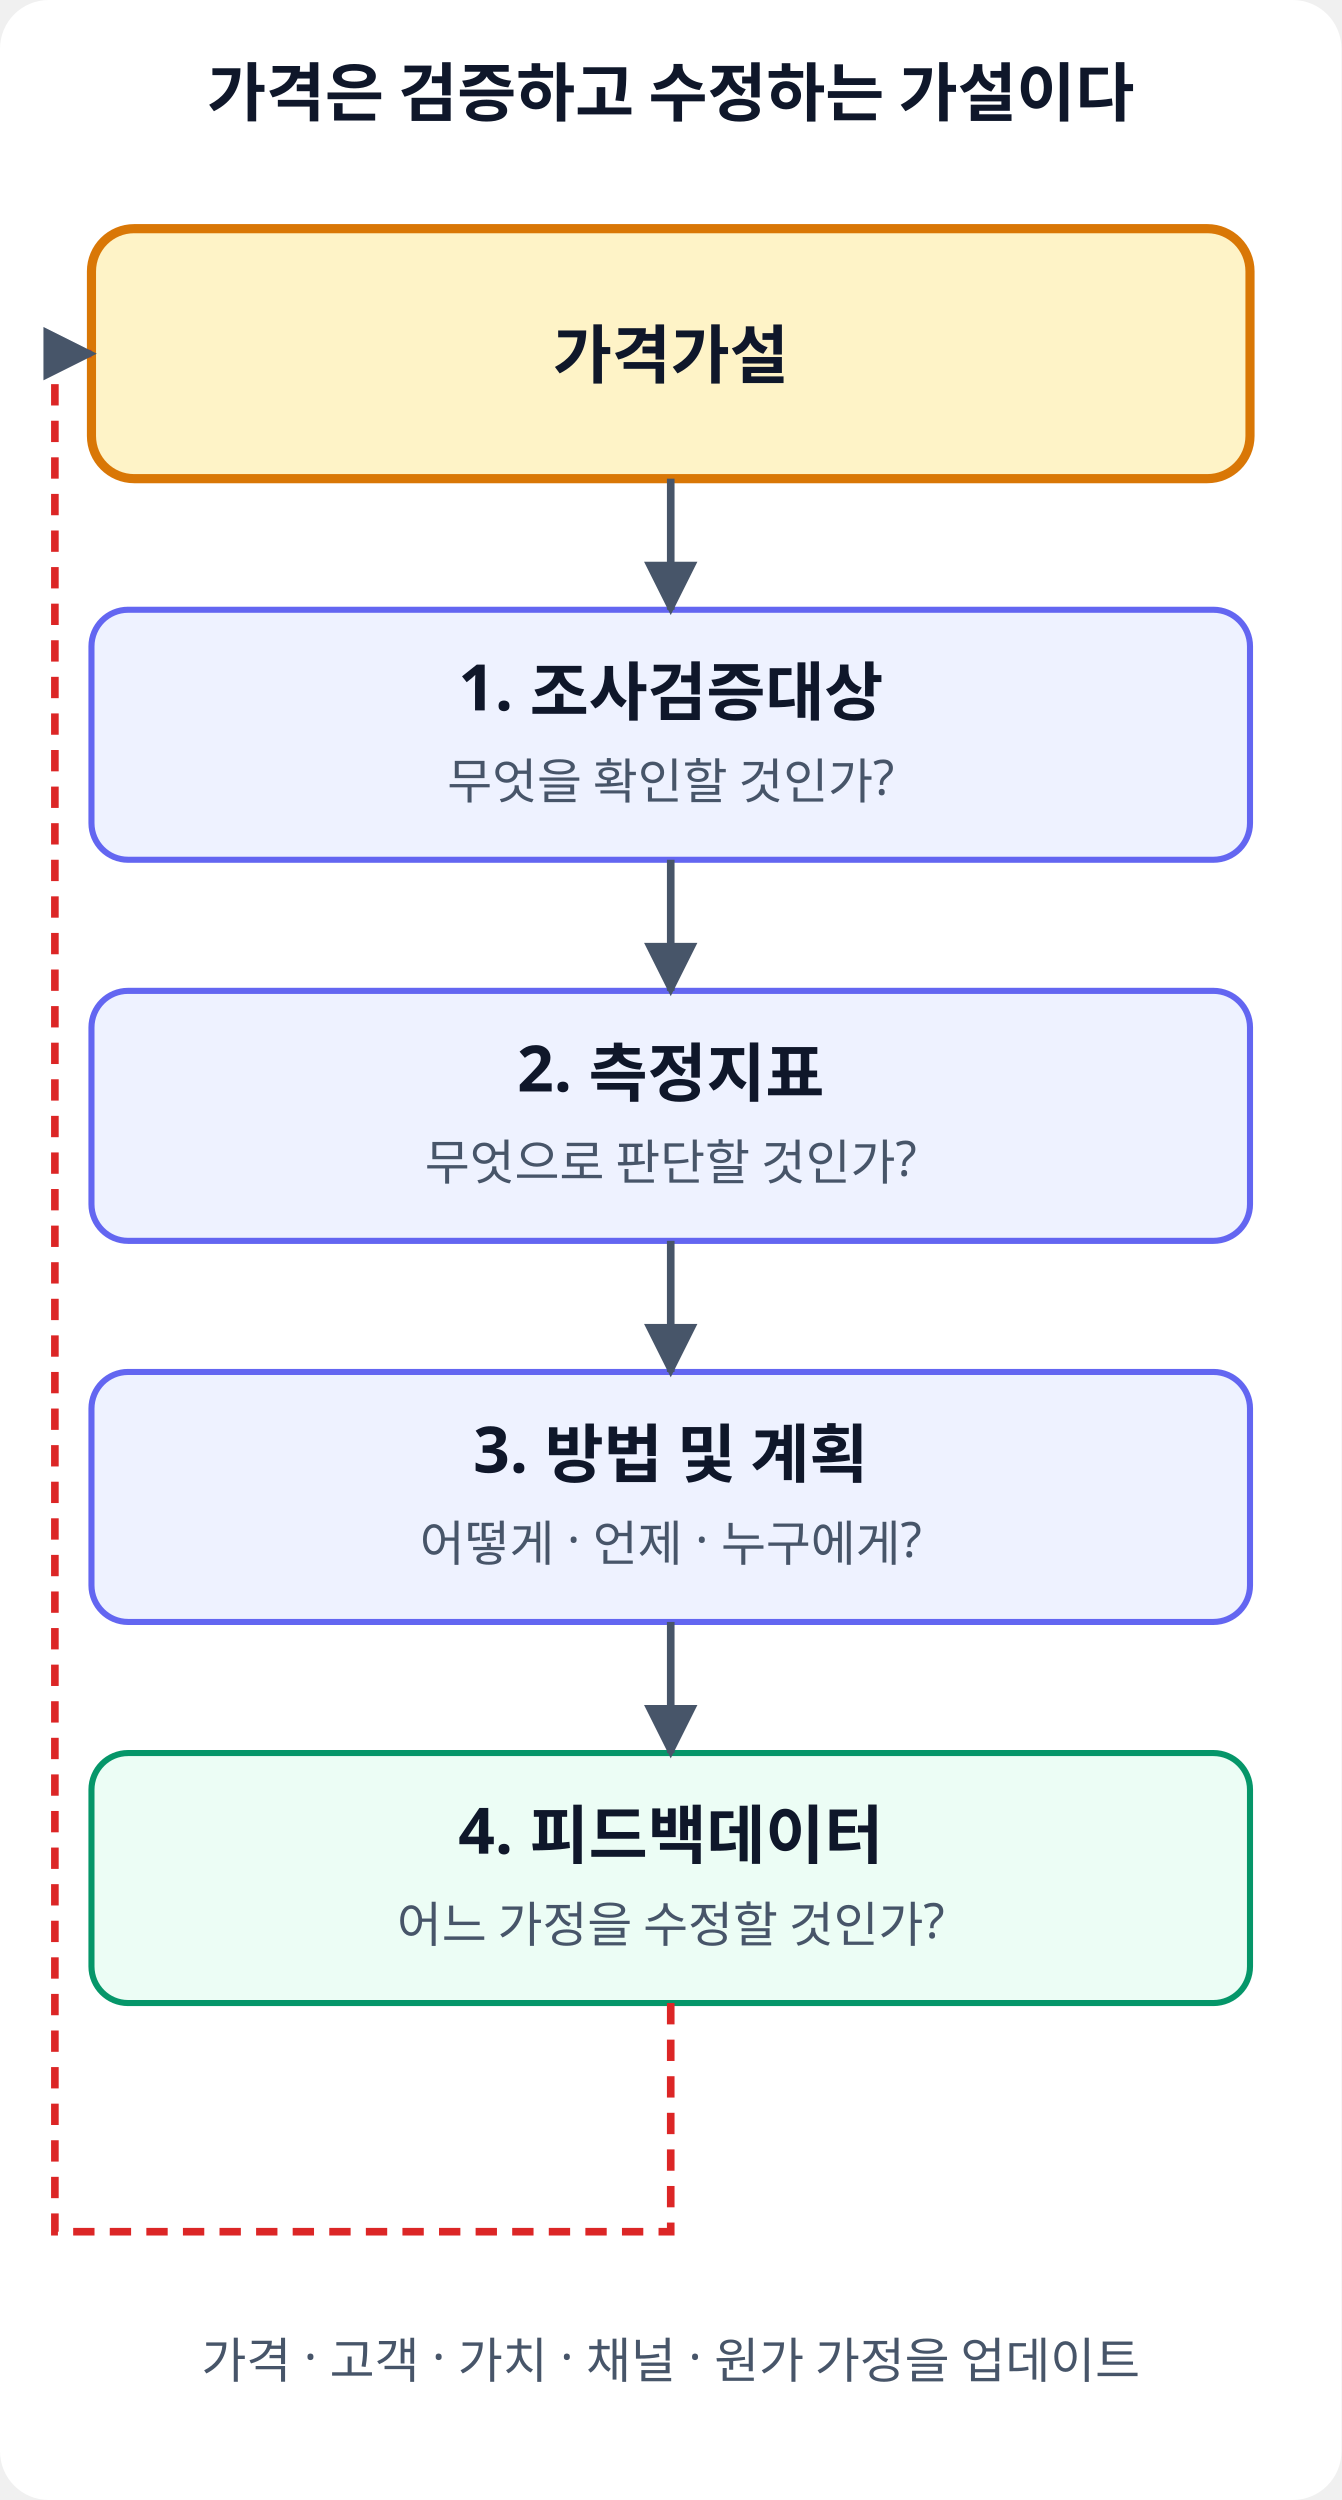
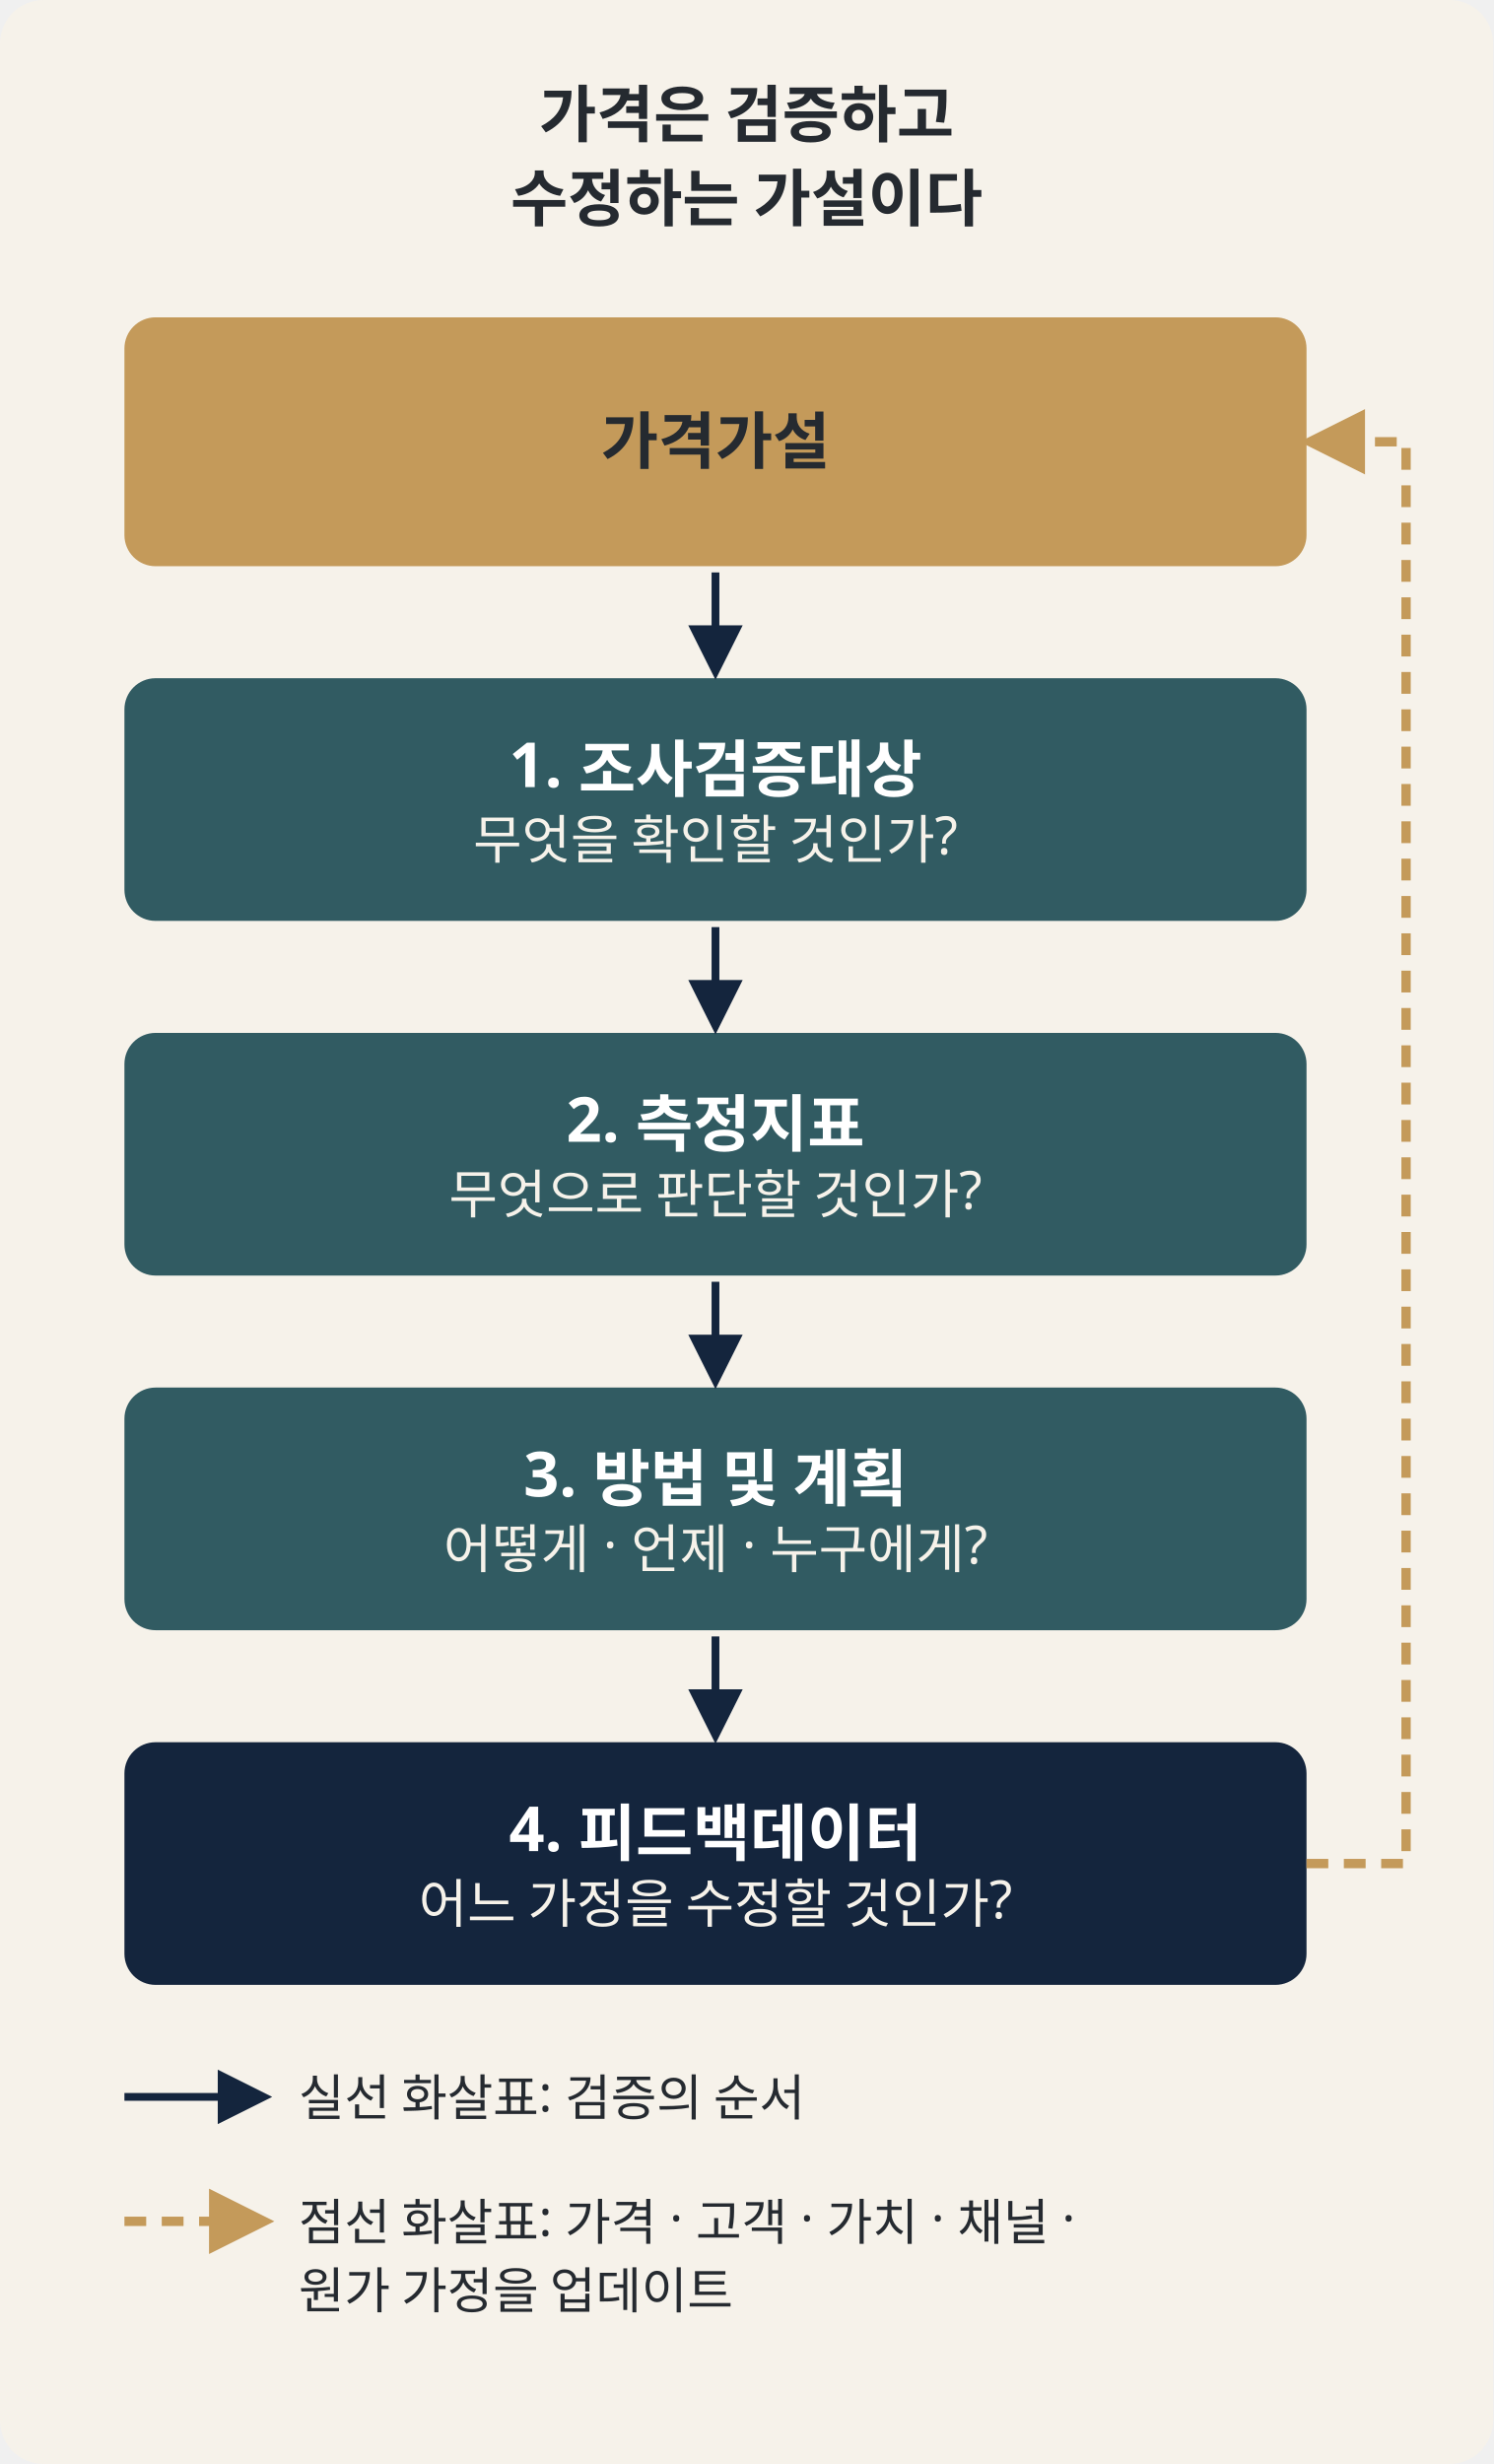
- <svg xmlns="http://www.w3.org/2000/svg" viewBox="0 0 440 820" role="img" aria-labelledby="t d">
+ <svg xmlns="http://www.w3.org/2000/svg" viewBox="0 0 480 792" role="img" aria-labelledby="t d" font-family="system-ui, 'Noto Sans KR', 'Malgun Gothic', 'Apple SD Gothic Neo', sans-serif">
  <defs>
-     <marker id="a" viewBox="0 0 10 10" refX="9" refY="5" markerWidth="7" markerHeight="7" orient="auto">
-       <path d="M0 0l10 5-10 5z" fill="#475569" />
+     <marker id="arrow-navy" viewBox="0 0 10 10" refX="8" refY="5" markerWidth="7" markerHeight="7" orient="auto-start-reverse">
+       <path d="M0 0 L10 5 L0 10 z" fill="#14253D" />
+     </marker>
+     <marker id="arrow-gold" viewBox="0 0 10 10" refX="8" refY="5" markerWidth="7" markerHeight="7" orient="auto-start-reverse">
+       <path d="M0 0 L10 5 L0 10 z" fill="#C49A5A" />
    </marker>
  </defs>
-   <style>text{font-family:"Malgun Gothic","Noto Sans KR",sans-serif;fill:#0f172a}.h{font-size:21px;font-weight:700}.s{font-size:16px;fill:#475569}.b{fill:#eef2ff;stroke:#6366f1;stroke-width:2}.e{fill:#ecfdf5;stroke:#059669;stroke-width:2}.o{fill:#fef3c7;stroke:#d97706;stroke-width:3}.l{stroke:#475569;stroke-width:2.5;fill:none;marker-end:url(#a)}.r{stroke:#dc2626;stroke-width:2.5;fill:none;stroke-dasharray:7 5;marker-end:url(#a)}</style>
-   <rect width="440" height="820" rx="16" fill="#fff" />
-   <text class="h" x="220" y="38" text-anchor="middle">가격은 검증하고 수정하는 가설이다</text>
-   <g text-anchor="middle">
-     <rect class="o" x="30" y="75" width="380" height="82" rx="14" />
-     <text class="h" x="220" y="124">가격가설</text>
-     <rect class="b" x="30" y="200" width="380" height="82" rx="12" />
-     <text class="h" x="220" y="233">1. 조사검증대상</text>
-     <text class="s" x="220" y="262">무엇을 확인할 것인가?</text>
-     <rect class="b" x="30" y="325" width="380" height="82" rx="12" />
-     <text class="h" x="220" y="358">2. 측정지표</text>
-     <text class="s" x="220" y="387">무엇으로 판단할 것인가?</text>
-     <rect class="b" x="30" y="450" width="380" height="82" rx="12" />
-     <text class="h" x="220" y="483">3. 방법 및 계획</text>
-     <text class="s" x="220" y="512">어떻게 · 언제 · 누구에게?</text>
-     <rect class="e" x="30" y="575" width="380" height="82" rx="12" />
-     <text class="h" x="220" y="608">4. 피드백데이터</text>
-     <text class="s" x="220" y="637">어느 가정을 수정할 것인가?</text>
+   <g id="background">
+     <rect width="480" height="792" rx="14" fill="#F6F2EA" />
  </g>
-   <path class="l" d="M220 157v43" />
-   <path class="l" d="M220 282v43" />
-   <path class="l" d="M220 407v43" />
-   <path class="l" d="M220 532v43" />
-   <path class="r" d="M220 657v75H18V116h12" />
-   <text class="s" x="220" y="780" text-anchor="middle">가격 · 고객 · 가치 · 채널 · 원가 가정을 업데이트</text>
+   <g id="headline">
+     <text x="240" y="44" text-anchor="middle" font-size="20" font-weight="700" fill="#252A30">가격은 검증하고</text>
+     <text x="240" y="71" text-anchor="middle" font-size="20" font-weight="700" fill="#252A30">수정하는 가설이다</text>
+   </g>
+   <g id="price-hypothesis">
+     <rect x="40" y="102" width="380" height="80" rx="10" fill="#C49A5A" />
+     <text x="230" y="149" text-anchor="middle" font-size="20" font-weight="700" fill="#252A30">가격가설</text>
+   </g>
+   <g id="validation-target">
+     <rect x="40" y="218" width="380" height="78" rx="10" fill="#315B62" />
+     <text x="230" y="253" text-anchor="middle" font-size="20" font-weight="700" fill="#FFFFFF">1. 조사검증대상</text>
+     <text x="230" y="276" text-anchor="middle" font-size="17" font-weight="400" fill="#F6F2EA">무엇을 확인할 것인가?</text>
+   </g>
+   <g id="metric">
+     <rect x="40" y="332" width="380" height="78" rx="10" fill="#315B62" />
+     <text x="230" y="367" text-anchor="middle" font-size="20" font-weight="700" fill="#FFFFFF">2. 측정지표</text>
+     <text x="230" y="390" text-anchor="middle" font-size="17" font-weight="400" fill="#F6F2EA">무엇으로 판단할 것인가?</text>
+   </g>
+   <g id="method-plan">
+     <rect x="40" y="446" width="380" height="78" rx="10" fill="#315B62" />
+     <text x="230" y="481" text-anchor="middle" font-size="20" font-weight="700" fill="#FFFFFF">3. 방법 및 계획</text>
+     <text x="230" y="504" text-anchor="middle" font-size="17" font-weight="400" fill="#F6F2EA">어떻게 · 언제 · 누구에게?</text>
+   </g>
+   <g id="feedback">
+     <rect x="40" y="560" width="380" height="78" rx="10" fill="#14253D" />
+     <text x="230" y="595" text-anchor="middle" font-size="20" font-weight="700" fill="#FFFFFF">4. 피드백데이터</text>
+     <text x="230" y="618" text-anchor="middle" font-size="17" font-weight="400" fill="#F6F2EA">어느 가정을 수정할 것인가?</text>
+   </g>
+   <g id="flow">
+     <line x1="230" y1="184" x2="230" y2="215" stroke="#14253D" stroke-width="2.5" marker-end="url(#arrow-navy)" />
+     <line x1="230" y1="298" x2="230" y2="329" stroke="#14253D" stroke-width="2.5" marker-end="url(#arrow-navy)" />
+     <line x1="230" y1="412" x2="230" y2="443" stroke="#14253D" stroke-width="2.5" marker-end="url(#arrow-navy)" />
+     <line x1="230" y1="526" x2="230" y2="557" stroke="#14253D" stroke-width="2.5" marker-end="url(#arrow-navy)" />
+   </g>
+   <g id="return-loop">
+     <path d="M420 599 H452 V142 H422" fill="none" stroke="#C49A5A" stroke-width="3" stroke-dasharray="7 5" marker-end="url(#arrow-gold)" />
+   </g>
+   <g id="legend">
+     <line x1="40" y1="674" x2="84" y2="674" stroke="#14253D" stroke-width="2.5" marker-end="url(#arrow-navy)" />
+     <text x="96" y="680" text-anchor="start" font-size="16" font-weight="400" fill="#252A30">실선 화살표: 검증의 순서</text>
+     <line x1="40" y1="714" x2="84" y2="714" stroke="#C49A5A" stroke-width="3" stroke-dasharray="7 5" marker-end="url(#arrow-gold)" />
+     <text x="96" y="720" text-anchor="start" font-size="16" font-weight="400" fill="#252A30">점선 화살표: 가격 · 고객 · 가치 · 채널 ·</text>
+     <text x="96" y="742" text-anchor="start" font-size="16" font-weight="400" fill="#252A30">원가 가정을 업데이트</text>
+   </g>
</svg>
